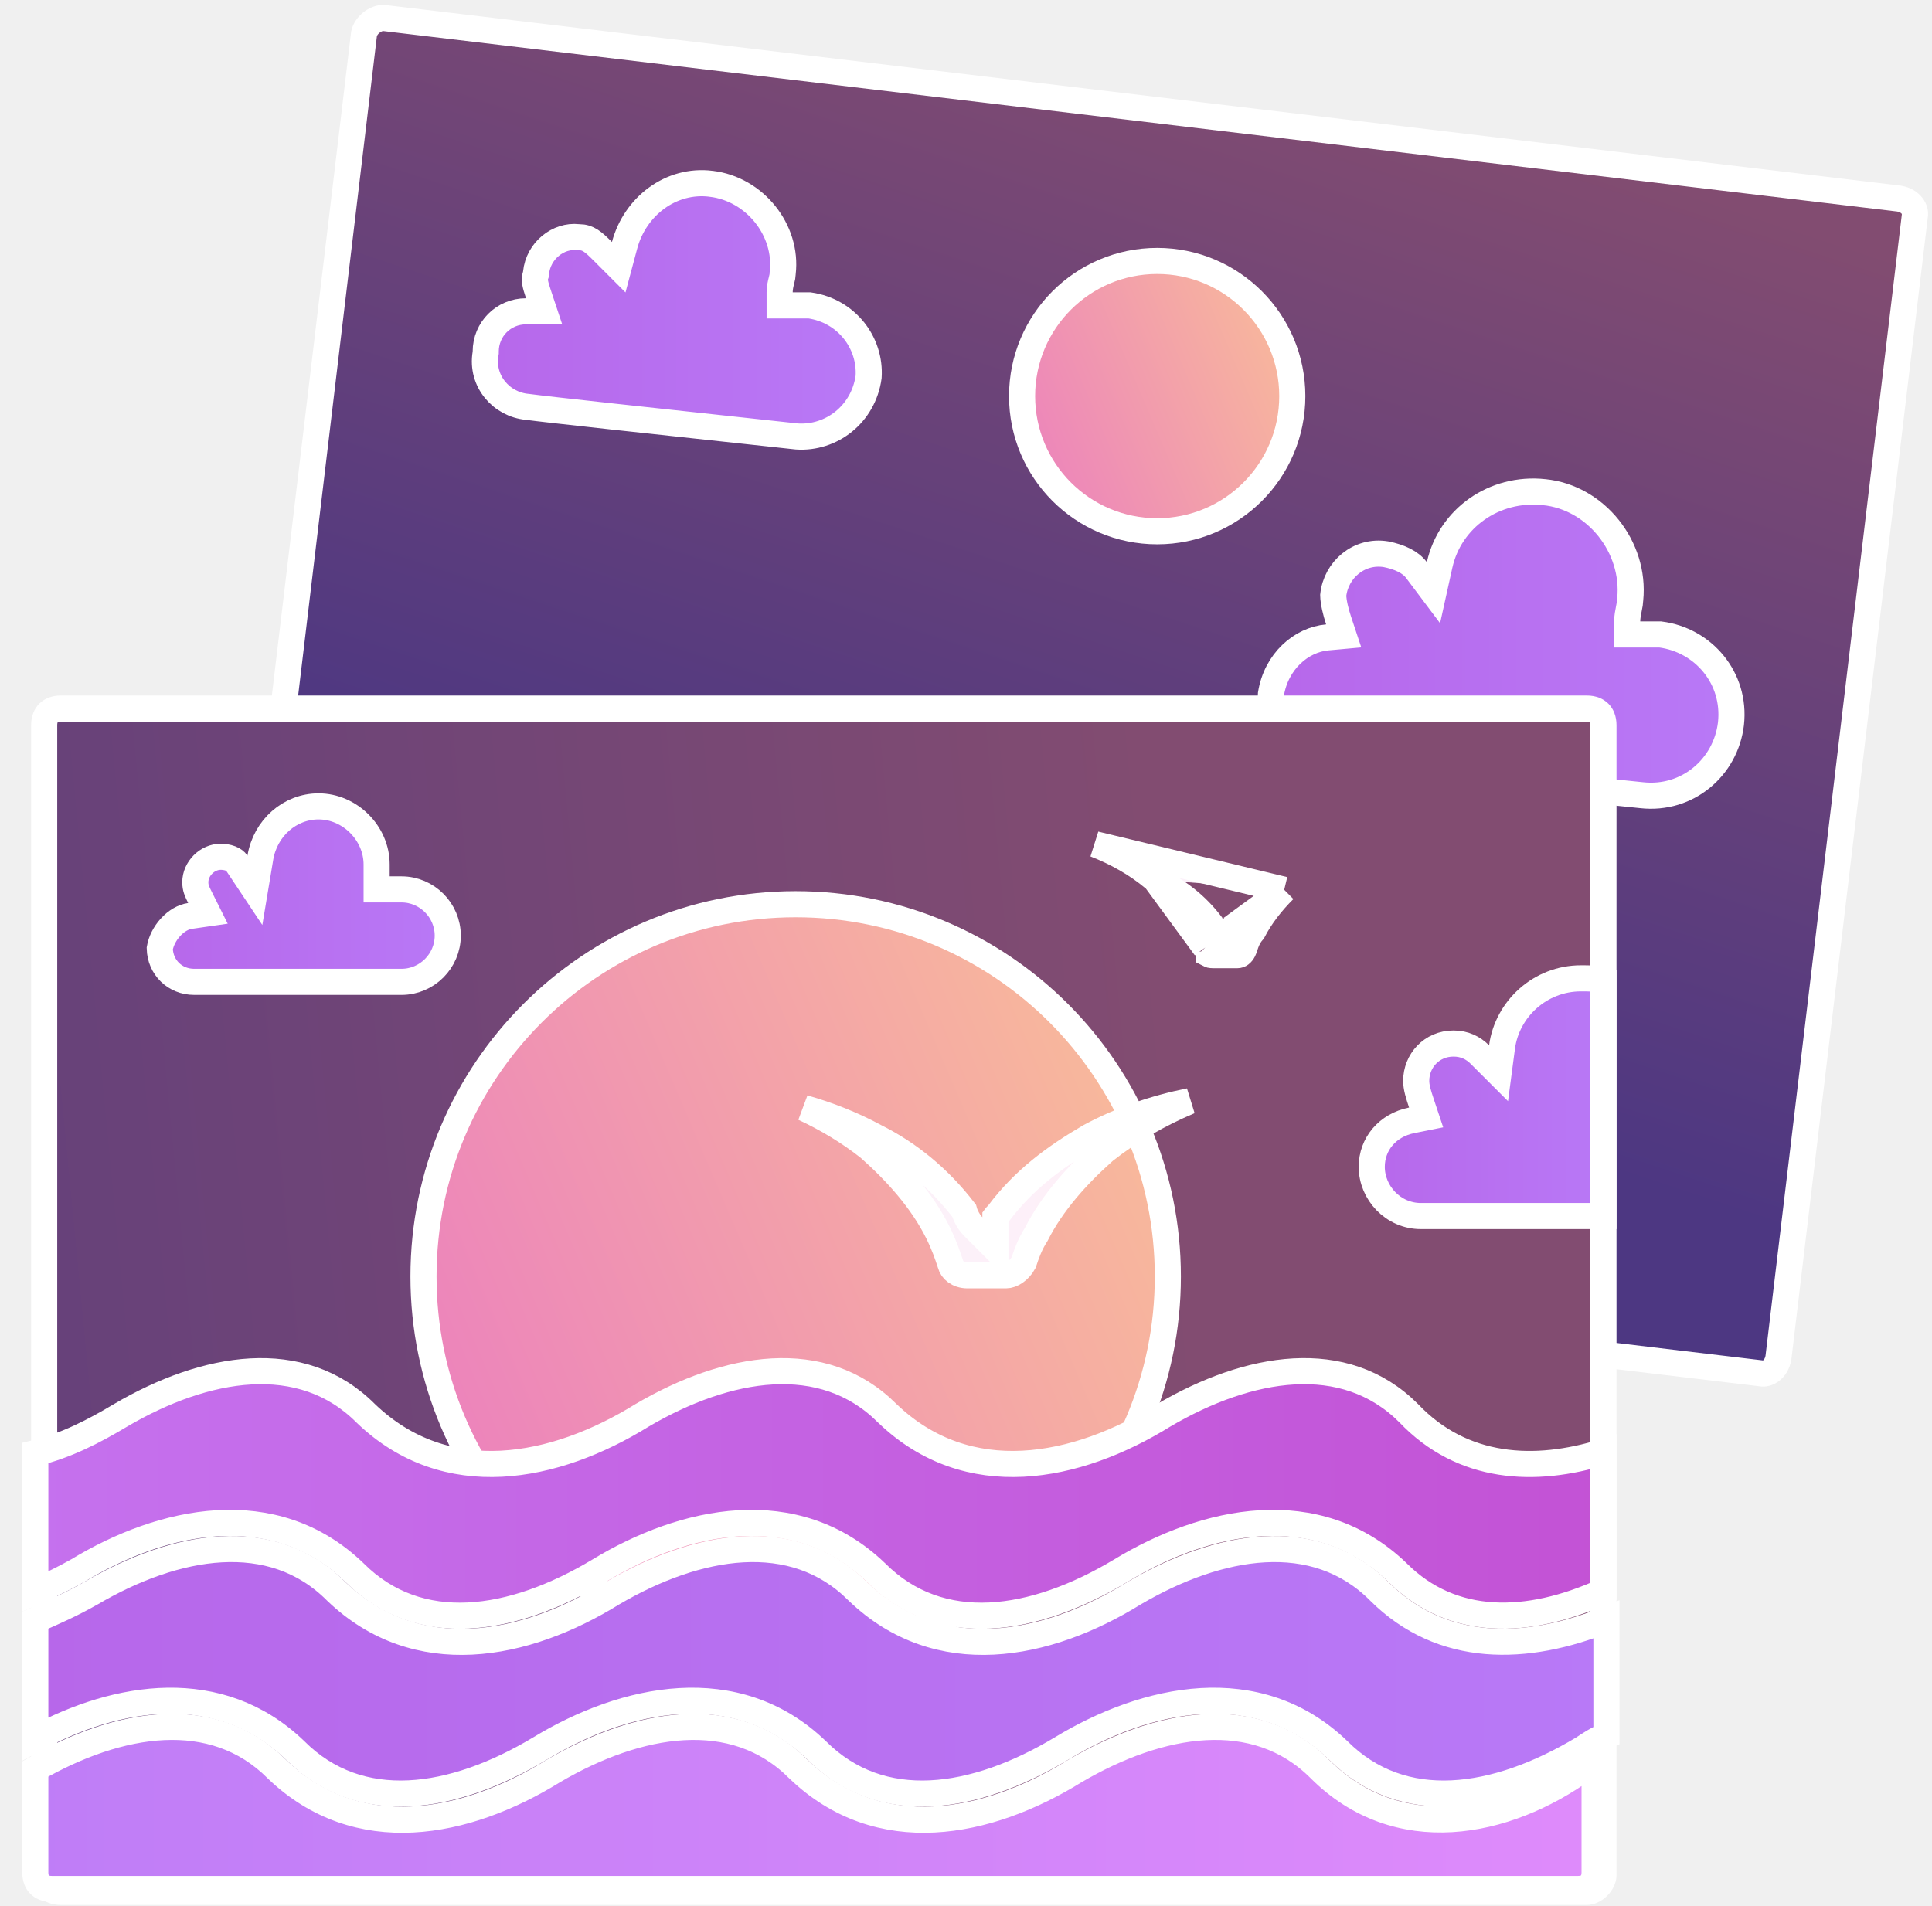
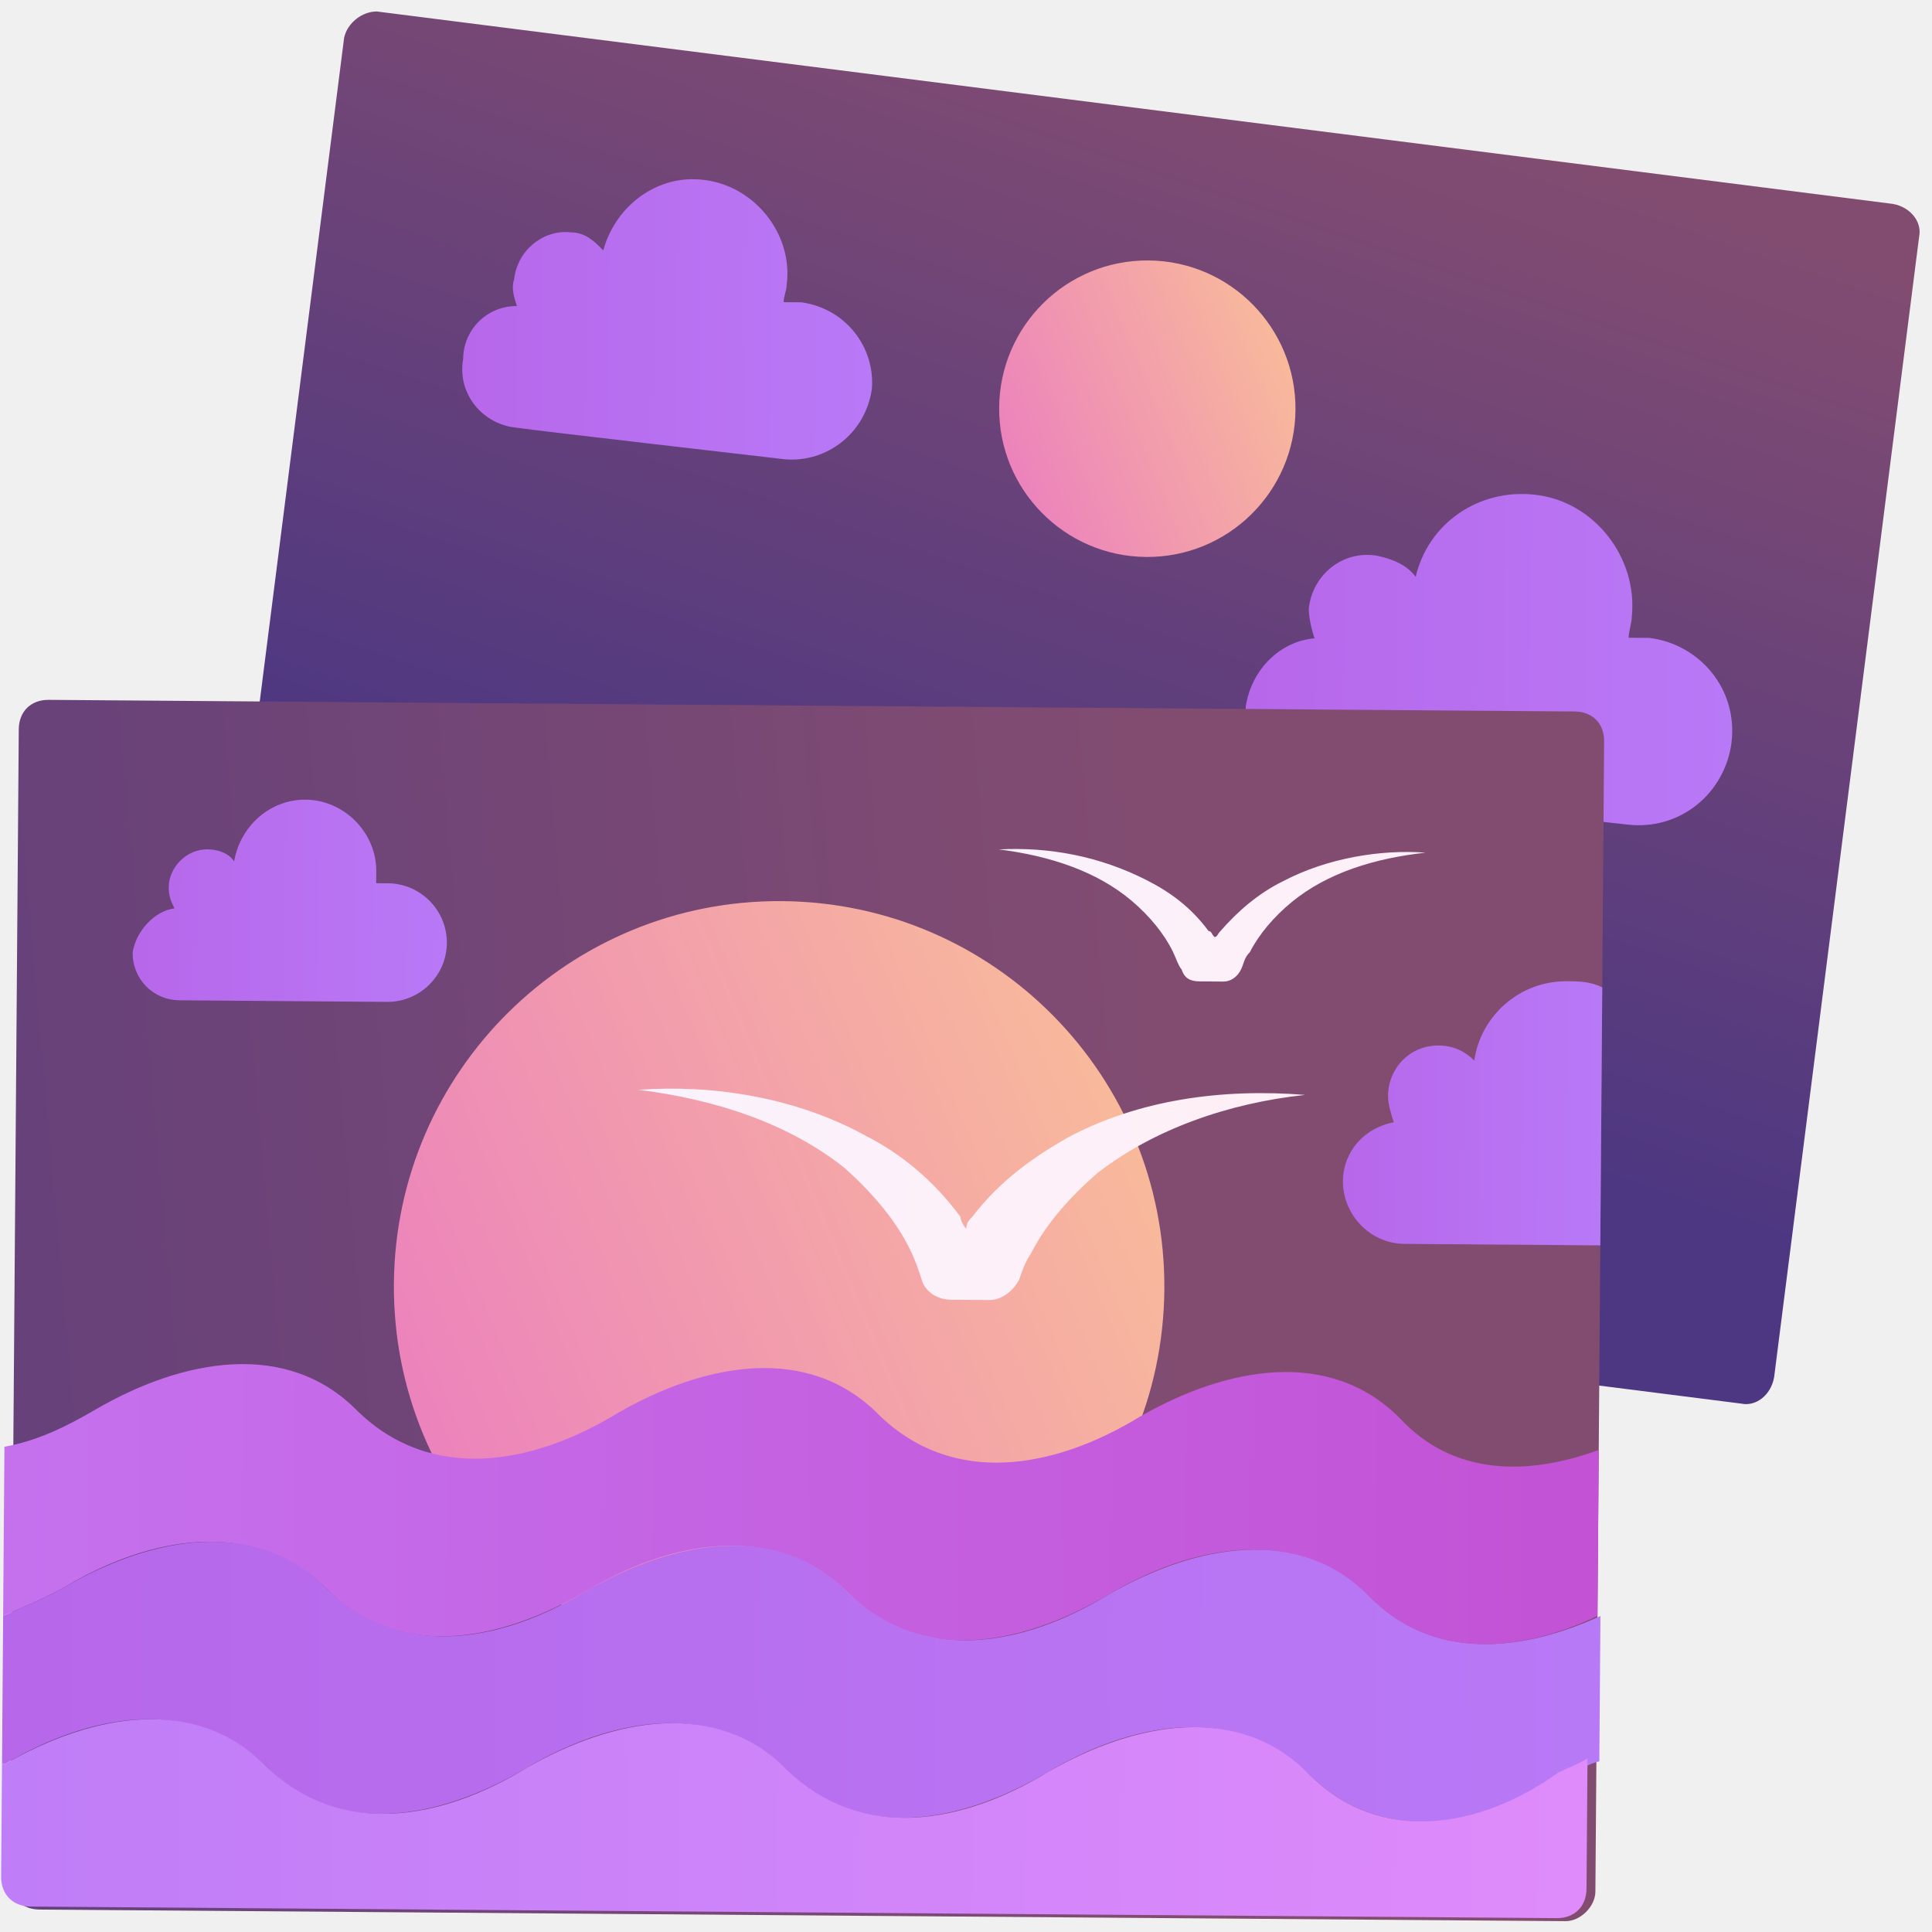
- <svg xmlns="http://www.w3.org/2000/svg" width="74" height="73" viewBox="0 0 74 73" fill="none">
-   <path d="M8.719 45.03L8.723 45.011L8.726 44.991L13.944 1.29C14.017 0.974 14.354 0.7 14.674 0.687L72.741 7.609C73.212 7.692 73.388 8.046 73.344 8.265L73.34 8.284L73.338 8.304L68.118 52.015C68.035 52.487 67.68 52.662 67.462 52.618L67.443 52.615L67.424 52.612L9.322 45.686C8.851 45.603 8.676 45.249 8.719 45.03Z" fill="url(#paint0_linear)" stroke="white" />
-   <path d="M50.839 24.42L51.467 24.363L51.268 23.764C51.162 23.446 51.071 23.066 51.066 22.808C51.168 21.834 52.05 21.066 53.087 21.234C53.608 21.339 54.023 21.532 54.252 21.837L54.905 22.707L55.14 21.645C55.537 19.859 57.226 18.653 59.14 18.854L59.143 18.855C61.127 19.053 62.641 20.956 62.441 22.963L62.438 22.988V23.013C62.438 23.067 62.423 23.154 62.391 23.313C62.39 23.32 62.388 23.326 62.387 23.334C62.362 23.459 62.325 23.644 62.325 23.808V24.308H62.825H62.826H62.827H62.829H62.83H62.831H62.833H62.834H62.835H62.837H62.838H62.839H62.841H62.842H62.843H62.845H62.846H62.847H62.849H62.85H62.851H62.852H62.854H62.855H62.856H62.858H62.859H62.861H62.862H62.863H62.864H62.866H62.867H62.868H62.87H62.871H62.873H62.874H62.875H62.877H62.878H62.879H62.88H62.882H62.883H62.885H62.886H62.887H62.889H62.89H62.891H62.893H62.894H62.895H62.897H62.898H62.899H62.901H62.902H62.903H62.905H62.906H62.907H62.909H62.91H62.911H62.913H62.914H62.915H62.917H62.918H62.919H62.921H62.922H62.923H62.925H62.926H62.927H62.929H62.93H62.931H62.933H62.934H62.935H62.937H62.938H62.94H62.941H62.942H62.944H62.945H62.946H62.948H62.949H62.95H62.952H62.953H62.954H62.956H62.957H62.959H62.96H62.961H62.962H62.964H62.965H62.967H62.968H62.969H62.971H62.972H62.973H62.975H62.976H62.977H62.979H62.98H62.982H62.983H62.984H62.986H62.987H62.988H62.99H62.991H62.992H62.994H62.995H62.997H62.998H62.999H63.001H63.002H63.004H63.005H63.006H63.008H63.009H63.01H63.012H63.013H63.014H63.016H63.017H63.019H63.02H63.021H63.023H63.024H63.026H63.027H63.028H63.03H63.031H63.032H63.034H63.035H63.037H63.038H63.039H63.041H63.042H63.044H63.045H63.047H63.048H63.049H63.051H63.052H63.053H63.055H63.056H63.058H63.059H63.06H63.062H63.063H63.065H63.066H63.068H63.069H63.07H63.072H63.073H63.075H63.076H63.077H63.079H63.08H63.082H63.083H63.084H63.086H63.087H63.089H63.09H63.092H63.093H63.094H63.096H63.097H63.099H63.1H63.102H63.103H63.105H63.106H63.107H63.109H63.11H63.112H63.113H63.115H63.116H63.117H63.119H63.12H63.122H63.123H63.125H63.126H63.128H63.129H63.131H63.132H63.133H63.135H63.136H63.138H63.139H63.141H63.142H63.144H63.145H63.147H63.148H63.15H63.151H63.153H63.154H63.156H63.157H63.158H63.16H63.161H63.163H63.164H63.166H63.167H63.169H63.17H63.172H63.173H63.175H63.176H63.178H63.179H63.181H63.182H63.184H63.185H63.187H63.188H63.19H63.191H63.193H63.194H63.196H63.197H63.199H63.2H63.202H63.203H63.205H63.206H63.208H63.209H63.211H63.212H63.214H63.216H63.217H63.219H63.22H63.222H63.223H63.225H63.226H63.228H63.229H63.231H63.233H63.234H63.236H63.237H63.239H63.24H63.242H63.243H63.245H63.246H63.248H63.25H63.251H63.253H63.254H63.256H63.257H63.259H63.261H63.262H63.264H63.265H63.267H63.268H63.27H63.272H63.273H63.275H63.276H63.278H63.279H63.281H63.283H63.284H63.286H63.288H63.289H63.291H63.292H63.294H63.295H63.297H63.299H63.3H63.302H63.304H63.305H63.307H63.308H63.31H63.312H63.313H63.315H63.317H63.318H63.32H63.322H63.323H63.325H63.326H63.328H63.33H63.331H63.333H63.335H63.336H63.338H63.34H63.341H63.343H63.344H63.346H63.348H63.349H63.351H63.353H63.355H63.356H63.358H63.36H63.361H63.363H63.365H63.366H63.368H63.37H63.371H63.373H63.375H63.376H63.378H63.38H63.382H63.383H63.385H63.387H63.388H63.39H63.392H63.394H63.395H63.397H63.399H63.4H63.402H63.404H63.406H63.407H63.409H63.411H63.413H63.414H63.416H63.418H63.419H63.421H63.423H63.425H63.426H63.428H63.43H63.432H63.434H63.435H63.437H63.439H63.441H63.442H63.444H63.446H63.448H63.45H63.451H63.453H63.455H63.457H63.458H63.46H63.462H63.464H63.466H63.467H63.469H63.471H63.473H63.475H63.476H63.478H63.48H63.482H63.484H63.486H63.487H63.489H63.491H63.493H63.495H63.496H63.498H63.5H63.502H63.504H63.506H63.508H63.509H63.511H63.513H63.515H63.517H63.519H63.521H63.523H63.524H63.526H63.528H63.53H63.532H63.534H63.536H63.538H63.539H63.541H63.543H63.545H63.547H63.549H63.551H63.553H63.555H63.557H63.559H63.56H63.562H63.564H63.566H63.568H63.57H63.572H63.574H63.576H63.578H63.58H63.582H63.584H63.586H63.587H63.589C65.245 24.518 66.493 25.98 66.3 27.726C66.103 29.398 64.635 30.661 62.88 30.466L62.88 30.466L62.87 30.465C61.63 30.352 51.648 29.217 50.742 29.104L50.73 29.102L50.718 29.102C49.545 29.011 48.595 27.919 48.68 26.59C48.881 25.338 49.837 24.511 50.839 24.42Z" fill="url(#paint1_linear)" stroke="white" />
-   <path d="M60.782 72.483H2.327C2.1 72.483 1.95 72.41 1.858 72.317C1.766 72.225 1.692 72.075 1.692 71.847V27.783C1.692 27.556 1.766 27.406 1.858 27.313C1.95 27.221 2.1 27.148 2.327 27.148H60.782C61.008 27.148 61.158 27.221 61.251 27.313C61.343 27.406 61.416 27.556 61.416 27.783V71.847C61.416 71.969 61.351 72.132 61.208 72.275C61.066 72.418 60.903 72.483 60.782 72.483Z" fill="url(#paint2_linear)" stroke="white" />
-   <path d="M44.731 48.906C44.731 56.784 38.349 63.17 30.476 63.17C22.603 63.17 16.221 56.784 16.221 48.906C16.221 41.028 22.603 34.643 30.476 34.643C38.349 34.643 44.731 41.028 44.731 48.906Z" fill="url(#paint3_linear)" stroke="white" />
-   <path d="M49.188 34.09C48.629 34.471 48.118 34.949 47.654 35.49L47.642 35.504L47.629 35.517M49.188 34.09L41.95 32.347C42.766 32.667 43.525 33.091 44.19 33.645C44.199 33.653 44.209 33.661 44.219 33.67C44.233 33.681 44.247 33.693 44.261 33.705M49.188 34.09C48.699 34.575 48.284 35.115 47.996 35.669C47.855 35.829 47.78 35.988 47.728 36.125C47.697 36.208 47.681 36.258 47.669 36.295C47.654 36.342 47.646 36.369 47.622 36.417C47.593 36.475 47.554 36.523 47.514 36.553C47.478 36.58 47.44 36.595 47.388 36.595H46.48C46.359 36.595 46.323 36.574 46.319 36.572C46.319 36.571 46.316 36.57 46.31 36.562C46.303 36.552 46.289 36.529 46.273 36.483L46.236 36.371L46.165 36.3M49.188 34.09L46.165 36.3M47.629 35.517L47.628 35.518C47.629 35.517 47.629 35.517 47.629 35.517ZM47.629 35.517C47.628 35.518 47.626 35.521 47.623 35.525C47.62 35.531 47.616 35.537 47.608 35.549L47.606 35.552C47.6 35.562 47.589 35.58 47.577 35.598C47.553 35.634 47.497 35.715 47.402 35.782C47.292 35.858 47.169 35.892 47.047 35.892H46.84L46.694 35.745C46.666 35.717 46.642 35.69 46.622 35.664M46.622 35.664H46.774H46.821C46.808 35.664 46.793 35.664 46.777 35.662C46.758 35.659 46.737 35.655 46.714 35.648C46.672 35.636 46.634 35.617 46.601 35.594C46.569 35.571 46.548 35.549 46.535 35.535C46.529 35.528 46.525 35.522 46.522 35.518L46.519 35.514L46.518 35.513L46.519 35.514L46.521 35.518L46.53 35.533L46.53 35.533C46.538 35.545 46.55 35.564 46.564 35.586C46.58 35.609 46.599 35.636 46.622 35.664ZM46.622 35.664H46.57L46.42 35.464C45.809 34.649 45.098 34.13 44.261 33.705M44.261 33.705C44.953 34.296 45.541 35.006 45.906 35.736C45.95 35.825 45.999 35.94 46.04 36.035C46.057 36.074 46.072 36.11 46.086 36.14C46.112 36.199 46.134 36.244 46.152 36.277C46.158 36.288 46.162 36.295 46.165 36.3M44.261 33.705L46.165 36.3" fill="url(#paint4_linear)" stroke="white" />
-   <path d="M45.562 42.188C44.382 42.686 43.282 43.318 42.311 44.085L42.3 44.094L42.289 44.104C41.25 45.027 40.298 46.089 39.69 47.293C39.443 47.673 39.315 48.05 39.208 48.37C39.038 48.686 38.744 48.86 38.535 48.86H37.059C36.684 48.86 36.459 48.642 36.409 48.444L36.405 48.425L36.398 48.407L36.397 48.403C36.283 48.06 36.16 47.692 35.917 47.206C35.31 45.992 34.352 44.92 33.305 43.99L33.294 43.98L33.283 43.971C32.522 43.37 31.683 42.866 30.79 42.449C31.735 42.717 32.657 43.082 33.529 43.554L33.537 43.558L33.544 43.562C34.804 44.192 35.967 45.132 36.929 46.387C36.955 46.485 36.993 46.571 37.023 46.631C37.081 46.747 37.167 46.882 37.273 46.988L38.127 47.842V46.635C38.127 46.628 38.127 46.623 38.127 46.621C38.13 46.617 38.135 46.611 38.145 46.598C38.16 46.582 38.177 46.564 38.207 46.534L38.233 46.509L38.254 46.48C39.218 45.195 40.4 44.328 41.731 43.55C42.926 42.904 44.217 42.459 45.562 42.188Z" fill="url(#paint5_linear)" stroke="white" />
-   <path d="M20.147 11.928H20.841L20.622 11.27C20.497 10.896 20.456 10.72 20.508 10.564L20.526 10.511L20.531 10.456C20.618 9.59 21.397 9.004 22.135 9.086L22.163 9.089H22.19C22.524 9.089 22.728 9.267 23.085 9.624L23.698 10.238L23.922 9.399C24.32 7.905 25.7 6.849 27.236 7.041L27.239 7.042C28.903 7.237 30.173 8.813 29.979 10.461L29.976 10.491V10.52C29.976 10.561 29.965 10.614 29.934 10.739C29.933 10.745 29.931 10.75 29.93 10.755C29.904 10.859 29.862 11.025 29.862 11.201V11.701H30.362H30.364H30.365H30.366H30.368H30.369H30.37H30.372H30.373H30.374H30.376H30.377H30.378H30.38H30.381H30.382H30.384H30.385H30.386H30.388H30.389H30.39H30.392H30.393H30.394H30.396H30.397H30.398H30.4H30.401H30.402H30.404H30.405H30.406H30.408H30.409H30.41H30.412H30.413H30.414H30.416H30.417H30.418H30.42H30.421H30.422H30.424H30.425H30.426H30.428H30.429H30.43H30.432H30.433H30.434H30.436H30.437H30.438H30.44H30.441H30.442H30.444H30.445H30.446H30.448H30.449H30.45H30.451H30.453H30.454H30.456H30.457H30.458H30.459H30.461H30.462H30.463H30.465H30.466H30.468H30.469H30.47H30.471H30.473H30.474H30.476H30.477H30.478H30.48H30.481H30.482H30.483H30.485H30.486H30.488H30.489H30.49H30.491H30.493H30.494H30.495H30.497H30.498H30.499H30.501H30.502H30.503H30.505H30.506H30.507H30.509H30.51H30.511H30.513H30.514H30.515H30.517H30.518H30.519H30.521H30.522H30.523H30.525H30.526H30.527H30.529H30.53H30.531H30.533H30.534H30.535H30.537H30.538H30.539H30.541H30.542H30.543H30.545H30.546H30.547H30.549H30.55H30.551H30.553H30.554H30.555H30.557H30.558H30.559H30.561H30.562H30.563H30.565H30.566H30.567H30.569H30.57H30.571H30.573H30.574H30.575H30.577H30.578H30.579H30.581H30.582H30.583H30.585H30.586H30.587H30.588H30.59H30.591H30.593H30.594H30.595H30.596H30.598H30.599H30.601H30.602H30.603H30.605H30.606H30.607H30.608H30.61H30.611H30.613H30.614H30.615H30.616H30.618H30.619H30.62H30.622H30.623H30.625H30.626H30.627H30.628H30.63H30.631H30.632H30.634H30.635H30.636H30.638H30.639H30.64H30.642H30.643H30.644H30.646H30.647H30.648H30.65H30.651H30.652H30.654H30.655H30.656H30.658H30.659H30.66H30.662H30.663H30.664H30.666H30.667H30.668H30.67H30.671H30.672H30.674H30.675H30.676H30.678H30.679H30.68H30.682H30.683H30.684H30.686H30.687H30.688H30.69H30.691H30.692H30.694H30.695H30.696H30.698H30.699H30.7H30.702H30.703H30.704H30.706H30.707H30.708H30.71H30.711H30.712H30.714H30.715H30.716H30.718H30.719H30.72H30.722H30.723H30.724H30.726H30.727H30.728H30.73H30.731H30.732H30.733H30.735H30.736H30.738H30.739H30.74H30.741H30.743H30.744H30.745H30.747H30.748H30.75H30.751H30.752H30.753H30.755H30.756H30.758H30.759H30.76H30.762H30.763H30.764H30.765H30.767H30.768H30.769H30.771H30.772H30.773H30.775H30.776H30.777H30.779H30.78H30.781H30.783H30.784H30.785H30.787H30.788H30.789H30.791H30.792H30.793H30.795H30.796H30.797H30.799H30.8H30.801H30.803H30.804H30.805H30.807H30.808H30.809H30.811H30.812H30.813H30.815H30.816H30.817H30.819H30.82H30.821H30.823H30.824H30.825H30.827H30.828H30.829H30.831H30.832H30.833H30.835H30.836H30.837H30.839H30.84H30.841H30.843H30.844H30.845H30.847H30.848H30.849H30.851H30.852H30.853H30.855H30.856H30.857H30.859H30.86H30.861H30.863H30.864H30.865H30.866H30.868H30.869H30.87H30.872H30.873H30.875H30.876H30.877H30.878H30.88H30.881H30.883H30.884H30.885H30.887H30.888H30.889H30.89H30.892H30.893H30.895H30.896H30.897H30.898H30.9H30.901H30.902H30.904H30.905H30.906H30.908H30.909H30.91H30.912H30.913H30.914H30.916H30.917H30.918H30.92H30.921H30.922H30.924H30.925H30.926H30.928H30.929H30.93H30.932H30.933H30.934H30.936H30.937H30.938H30.94H30.941H30.942H30.944H30.945H30.946H30.948H30.949H30.95H30.952H30.953H30.954H30.956H30.957H30.958H30.96H30.961H30.962H30.964H30.965H30.966H30.968H30.969H30.97H30.972H30.973H30.974H30.976H30.977H30.978H30.98H30.981H30.982H30.984H30.985H30.986H30.988H30.989H30.99H30.992H30.993H30.994H30.996H30.997H30.998H31H31.001H31.002H31.003H31.005H31.006H31.008H31.009H31.009C32.423 11.906 33.356 13.13 33.27 14.444C33.072 15.871 31.841 16.812 30.521 16.722C30.242 16.691 29.471 16.608 28.469 16.5C25.59 16.19 20.798 15.673 20.218 15.59L20.205 15.588L20.192 15.587C19.206 15.497 18.422 14.604 18.597 13.555L18.604 13.514V13.473C18.604 12.613 19.288 11.928 20.147 11.928Z" fill="url(#paint6_linear)" stroke="white" />
-   <path d="M49.498 15.176C49.498 18.036 47.181 20.354 44.323 20.354C41.465 20.354 39.148 18.036 39.148 15.176C39.148 12.316 41.465 9.998 44.323 9.998C47.181 9.998 49.498 12.316 49.498 15.176Z" fill="url(#paint7_linear)" stroke="white" />
-   <path d="M7.278 35.092L7.965 34.993L7.655 34.373C7.543 34.15 7.481 34.015 7.481 33.802C7.481 33.283 7.938 32.825 8.456 32.825C8.576 32.825 8.712 32.846 8.83 32.891C8.947 32.937 9.021 32.996 9.062 33.057L9.763 34.109L9.971 32.862C10.161 31.723 11.102 30.895 12.202 30.895C13.401 30.895 14.426 31.92 14.426 33.12V33.122V33.123V33.124V33.126V33.127V33.128V33.13V33.131V33.132V33.133V33.135V33.136V33.137V33.139V33.14V33.141V33.143V33.144V33.145V33.146V33.148V33.149V33.15V33.151V33.153V33.154V33.155V33.157V33.158V33.159V33.16V33.162V33.163V33.164V33.165V33.167V33.168V33.169V33.17V33.172V33.173V33.174V33.175V33.176V33.178V33.179V33.18V33.181V33.182V33.184V33.185V33.186V33.187V33.188V33.19V33.191V33.192V33.193V33.194V33.196V33.197V33.198V33.199V33.2V33.202V33.203V33.204V33.205V33.206V33.207V33.209V33.21V33.211V33.212V33.213V33.214V33.215V33.217V33.218V33.219V33.22V33.221V33.222V33.223V33.225V33.226V33.227V33.228V33.229V33.23V33.231V33.232V33.233V33.235V33.236V33.237V33.238V33.239V33.24V33.241V33.242V33.243V33.245V33.246V33.247V33.248V33.249V33.25V33.251V33.252V33.253V33.254V33.255V33.256V33.257V33.258V33.26V33.261V33.262V33.263V33.264V33.265V33.266V33.267V33.268V33.269V33.27V33.271V33.272V33.273V33.274V33.275V33.276V33.277V33.278V33.279V33.28V33.281V33.282V33.283V33.285V33.285V33.286V33.288V33.288V33.289V33.291V33.291V33.292V33.294V33.294V33.295V33.297V33.297V33.298V33.3V33.3V33.301V33.302V33.303V33.304V33.305V33.306V33.307V33.308V33.309V33.31V33.311V33.312V33.313V33.314V33.315V33.316V33.317V33.318V33.319V33.32V33.321V33.322V33.323V33.324V33.325V33.325V33.326V33.327V33.328V33.329V33.33V33.331V33.332V33.333V33.334V33.335V33.336V33.337V33.338V33.339V33.339V33.34V33.341V33.342V33.343V33.344V33.345V33.346V33.347V33.348V33.349V33.349V33.35V33.351V33.352V33.353V33.354V33.355V33.356V33.356V33.357V33.358V33.359V33.36V33.361V33.362V33.363V33.364V33.364V33.365V33.366V33.367V33.368V33.369V33.37V33.37V33.371V33.372V33.373V33.374V33.375V33.376V33.377V33.377V33.378V33.379V33.38V33.381V33.382V33.383V33.383V33.384V33.385V33.386V33.387V33.388V33.388V33.389V33.39V33.391V33.392V33.392V33.393V33.394V33.395V33.396V33.397V33.397V33.398V33.399V33.4V33.401V33.401V33.402V33.403V33.404V33.405V33.406V33.406V33.407V33.408V33.409V33.41V33.41V33.411V33.412V33.413V33.414V33.414V33.415V33.416V33.417V33.418V33.418V33.419V33.42V33.421V33.422V33.422V33.423V33.424V33.425V33.425V33.426V33.427V33.428V33.428V33.429V33.43V33.431V33.432V33.432V33.433V33.434V33.435V33.435V33.436V33.437V33.438V33.438V33.439V33.44V33.441V33.442V33.442V33.443V33.444V33.445V33.445V33.446V33.447V33.448V33.448V33.449V33.45V33.451V33.451V33.452V33.453V33.454V33.454V33.455V33.456V33.456V33.457V33.458V33.459V33.459V33.46V33.461V33.462V33.462V33.463V33.464V33.465V33.465V33.466V33.467V33.468V33.468V33.469V33.47V33.47V33.471V33.472V33.473V33.473V33.474V33.475V33.475V33.476V33.477V33.478V33.478V33.479V33.48V33.48V33.481V33.482V33.483V33.483V33.484V33.485V33.486V33.486V33.487V33.488V33.488V33.489V33.49V33.49V33.491V33.492V33.492V33.493V33.494V33.495V33.495V33.496V33.497V33.497V33.498V33.499V33.499V33.5V33.501V33.502V33.502V33.503V33.504V33.504V33.505V33.506V33.507V33.507V33.508V33.508V33.509V33.51V33.511V33.511V33.512V33.513V33.513V33.514V33.515V33.515V33.516V33.517V33.517V33.518V33.519V33.52V33.52V33.521V33.522V33.522V33.523V33.524V33.524V33.525V33.526V33.526V33.527V33.528V33.528V33.529V33.53V33.53V33.531V33.532V33.532V33.533V33.534V33.534V33.535V33.536V33.536V33.537V33.538V33.538V33.539V33.54V33.541V33.541V33.542V33.542V33.543V33.544V33.544V33.545V33.546V33.547V33.547V33.548V33.548V33.549V33.55V33.55V33.551V33.552V33.553V33.553V33.554V33.554V33.555V33.556V33.556V33.557V33.558V33.559V33.559V33.56V33.56V33.561V33.562V33.562V33.563V33.564V33.565V33.565V33.566V33.566V33.567V33.568V33.569V33.569V33.57V33.571V33.571V33.572V33.572V33.573V33.574V33.575V34.075H14.926H14.927H14.927H14.928H14.929H14.929H14.93H14.931H14.931H14.932H14.933H14.933H14.934H14.935H14.935H14.936H14.937H14.938H14.938H14.939H14.94H14.941H14.941H14.942H14.943H14.943H14.944H14.945H14.946H14.946H14.947H14.948H14.948H14.949H14.95H14.951H14.951H14.952H14.953H14.954H14.954H14.955H14.956H14.957H14.958H14.958H14.959H14.96H14.961H14.961H14.962H14.963H14.964H14.965H14.965H14.966H14.967H14.968H14.969H14.969H14.97H14.971H14.972H14.973H14.973H14.974H14.975H14.976H14.977H14.977H14.978H14.979H14.98H14.981H14.982H14.982H14.983H14.984H14.985H14.986H14.987H14.987H14.988H14.989H14.99H14.991H14.992H14.992H14.993H14.994H14.995H14.996H14.997H14.998H14.998H14.999H15H15.001H15.002H15.003H15.004H15.005H15.005H15.006H15.007H15.008H15.009H15.01H15.011H15.012H15.013H15.014H15.014H15.015H15.016H15.017H15.018H15.019H15.02H15.021H15.021H15.022H15.023H15.024H15.025H15.026H15.027H15.028H15.029H15.03H15.031H15.032H15.033H15.033H15.034H15.035H15.036H15.037H15.038H15.039H15.04H15.041H15.042H15.043H15.044H15.044H15.046H15.046H15.047H15.048H15.049H15.05H15.051H15.052H15.053H15.054H15.055H15.056H15.057H15.058H15.059H15.06H15.061H15.062H15.062H15.063H15.064H15.065H15.066H15.067H15.068H15.069H15.07H15.071H15.072H15.073H15.074H15.075H15.076H15.077H15.078H15.079H15.08H15.081H15.082H15.083H15.084H15.085H15.086H15.087H15.088H15.089H15.09H15.091H15.091H15.092H15.094H15.094H15.095H15.096H15.097H15.098H15.099H15.1H15.101H15.102H15.103H15.104H15.105H15.106H15.107H15.108H15.109H15.11H15.111H15.112H15.113H15.114H15.115H15.116H15.117H15.118H15.119H15.12H15.121H15.122H15.123H15.124H15.125H15.126H15.127H15.128H15.129H15.13H15.131H15.132H15.133H15.134H15.135H15.136H15.137H15.138H15.139H15.14H15.141H15.142H15.143H15.144H15.145H15.146H15.147H15.148H15.149H15.15H15.151H15.152H15.153H15.154H15.155H15.156H15.157H15.158H15.159H15.16H15.161H15.162H15.163H15.164H15.165H15.166H15.167H15.168H15.169H15.17H15.171H15.172H15.173H15.174H15.175H15.176H15.177H15.178H15.179H15.18H15.181H15.182H15.183H15.184H15.185H15.186H15.187H15.188H15.189H15.19H15.191H15.192H15.193H15.194H15.195H15.196H15.197H15.198H15.199H15.2H15.201H15.202H15.203H15.204H15.205H15.206H15.207H15.207H15.209H15.21H15.21H15.211H15.212H15.213H15.214H15.215H15.216H15.217H15.218H15.219H15.22H15.221H15.222H15.223H15.224H15.225H15.226H15.227H15.228H15.229H15.23H15.231H15.232H15.233H15.234H15.235H15.236H15.237H15.238H15.239H15.24H15.241H15.242H15.242H15.243H15.244H15.245H15.246H15.247H15.248H15.249H15.25H15.251H15.252H15.253H15.254H15.255H15.256H15.257H15.258H15.259H15.259H15.26H15.261H15.262H15.263H15.264H15.265H15.266H15.267H15.268H15.269H15.27H15.271H15.272H15.273H15.273H15.274H15.275H15.276H15.277H15.278H15.279H15.28H15.281H15.282H15.283H15.284H15.284H15.285H15.286H15.287H15.288H15.289H15.29H15.291H15.292H15.292H15.293H15.294H15.295H15.296H15.297H15.298H15.299H15.3H15.3H15.301H15.302H15.303H15.304H15.305H15.306H15.306H15.307H15.308H15.309H15.31H15.311H15.312H15.312H15.313H15.314H15.315H15.316H15.317H15.318H15.319H15.319H15.32H15.321H15.322H15.323H15.323H15.324H15.325H15.326H15.327H15.328H15.328H15.329H15.33H15.331H15.332H15.332H15.333H15.334H15.335H15.336H15.336H15.337H15.338H15.339H15.34H15.341H15.341H15.342H15.343H15.344H15.344H15.345H15.346H15.347H15.348H15.348H15.349H15.35H15.351H15.351H15.352H15.353H15.354H15.354H15.355H15.356H15.357H15.357H15.358H15.359H15.36H15.36H15.361H15.362H15.363H15.363H15.364H15.365H15.365H15.366H15.367H15.368H15.368H15.369H15.37H15.37H15.371H15.372H15.373H15.373H15.374H15.375H15.375H15.376H15.377H15.377H15.378H15.379H15.379H15.38C16.352 34.075 17.15 34.872 17.15 35.846C17.15 36.819 16.352 37.617 15.38 37.617H15.375H15.37H15.365H15.36H15.355H15.35H15.344H15.338H15.333H15.327H15.321H15.315H15.308H15.302H15.296H15.289H15.282H15.275H15.268H15.261H15.254H15.246H15.239H15.231H15.223H15.216H15.208H15.2H15.191H15.183H15.175H15.166H15.157H15.149H15.14H15.131H15.121H15.112H15.103H15.093H15.084H15.074H15.064H15.054H15.044H15.034H15.024H15.014H15.003H14.993H14.982H14.971H14.96H14.949H14.938H14.927H14.916H14.904H14.893H14.881H14.869H14.858H14.846H14.834H14.822H14.809H14.797H14.785H14.772H14.76H14.747H14.734H14.721H14.708H14.695H14.682H14.669H14.655H14.642H14.629H14.615H14.601H14.588H14.574H14.56H14.546H14.531H14.517H14.503H14.489H14.474H14.459H14.445H14.43H14.415H14.4H14.385H14.37H14.355H14.34H14.325H14.309H14.294H14.278H14.263H14.247H14.231H14.215H14.199H14.183H14.167H14.151H14.135H14.119H14.102H14.086H14.069H14.053H14.036H14.019H14.002H13.986H13.969H13.952H13.935H13.918H13.9H13.883H13.866H13.848H13.831H13.813H13.796H13.778H13.761H13.743H13.725H13.707H13.689H13.671H13.653H13.635H13.617H13.598H13.58H13.562H13.543H13.525H13.507H13.488H13.469H13.451H13.432H13.413H13.394H13.375H13.357H13.338H13.319H13.299H13.28H13.261H13.242H13.223H13.203H13.184H13.165H13.145H13.126H13.106H13.086H13.067H13.047H13.028H13.008H12.988H12.968H12.948H12.928H12.909H12.889H12.868H12.848H12.828H12.808H12.788H12.768H12.748H12.727H12.707H12.687H12.666H12.646H12.626H12.605H12.585H12.564H12.544H12.523H12.503H12.482H12.461H12.441H12.42H12.399H12.379H12.358H12.337H12.316H12.295H12.274H12.254H12.233H12.212H12.191H12.17H12.149H12.128H12.107H12.086H12.065H12.044H12.023H12.002H11.981H11.96H11.938H11.917H11.896H11.875H11.854H11.832H11.811H11.79H11.769H11.748H11.726H11.705H11.684H11.663H11.641H11.62H11.599H11.578H11.556H11.535H11.514H11.492H11.471H11.45H11.429H11.407H11.386H11.365H11.344H11.322H11.301H11.28H11.258H11.237H11.216H11.195H11.173H11.152H11.131H11.11H11.088H11.067H11.046H11.025H11.004H10.982H10.961H10.94H10.919H10.898H10.877H10.856H10.835H10.813H10.792H10.771H10.75H10.729H10.708H10.687H10.666H10.645H10.624H10.604H10.583H10.562H10.541H10.52H10.499H10.479H10.458H10.437H10.416H10.396H10.375H10.354H10.334H10.313H10.293H10.272H10.252H10.231H10.211H10.191H10.17H10.15H10.13H10.109H10.089H10.069H10.049H10.029H10.009H9.989H9.969H9.949H9.929H9.909H9.889H9.869H9.849H9.829H9.81H9.79H9.77H9.751H9.731H9.712H9.692H9.673H9.654H9.634H9.615H9.596H9.577H9.558H9.538H9.519H9.5H9.481H9.463H9.444H9.425H9.406H9.388H9.369H9.35H9.332H9.313H9.295H9.277H9.258H9.24H9.222H9.204H9.186H9.168H9.15H9.132H9.114H9.096H9.078H9.061H9.043H9.026H9.008H8.991H8.974H8.956H8.939H8.922H8.905H8.888H8.871H8.854H8.837H8.821H8.804H8.787H8.771H8.754H8.738H8.722H8.705H8.689H8.673H8.657H8.641H8.625H8.61H8.594H8.578H8.563H8.547H8.532H8.516H8.501H8.486H8.471H8.456H8.441H8.426H8.411H8.397H8.382H8.368H8.353H8.339H8.325H8.311H8.297H8.283H8.269H8.255H8.241H8.228H8.214H8.201H8.187H8.174H8.161H8.148H8.135H8.122H8.109H8.096H8.084H8.071H8.059H8.046H8.034H8.022H8.01H7.998H7.986H7.975H7.963H7.952H7.94H7.929H7.918H7.906H7.895H7.885H7.874H7.863H7.852H7.842H7.832H7.821H7.811H7.801H7.791H7.781H7.772H7.762H7.753H7.743H7.734H7.725H7.716H7.707H7.698H7.689H7.681H7.672H7.664H7.656H7.648H7.64H7.632H7.624H7.616H7.609H7.601H7.594H7.587H7.58H7.573H7.566H7.559H7.553H7.547H7.54H7.534H7.528H7.522H7.516H7.511H7.505H7.5H7.495H7.489H7.484H7.48H7.475H7.47H7.466H7.461H7.457H7.453H7.449H7.445H7.442H7.438H7.435C6.702 37.617 6.137 37.064 6.119 36.336C6.167 36.058 6.313 35.766 6.528 35.529C6.753 35.282 7.022 35.128 7.278 35.092Z" fill="url(#paint8_linear)" stroke="white" />
-   <path d="M56.682 40.402L57.398 41.118L57.531 40.114C57.726 38.654 58.994 37.482 60.554 37.482C60.894 37.482 61.165 37.486 61.416 37.552V46.59H61.404H61.387H61.37H61.352H61.334H61.317H61.299H61.282H61.264H61.246H61.229H61.211H61.193H61.175H61.158H61.14H61.122H61.104H61.087H61.069H61.051H61.033H61.015H60.997H60.979H60.961H60.943H60.925H60.907H60.889H60.871H60.853H60.835H60.816H60.798H60.78H60.762H60.744H60.726H60.707H60.689H60.671H60.653H60.634H60.616H60.598H60.579H60.561H60.543H60.524H60.506H60.487H60.469H60.451H60.432H60.414H60.395H60.377H60.358H60.34H60.321H60.303H60.284H60.266H60.247H60.229H60.21H60.192H60.173H60.154H60.136H60.117H60.099H60.08H60.061H60.043H60.024H60.005H59.987H59.968H59.949H59.931H59.912H59.893H59.875H59.856H59.837H59.819H59.8H59.781H59.762H59.744H59.725H59.706H59.688H59.669H59.65H59.631H59.612H59.594H59.575H59.556H59.538H59.519H59.5H59.481H59.462H59.444H59.425H59.406H59.388H59.369H59.35H59.331H59.312H59.294H59.275H59.256H59.237H59.219H59.2H59.181H59.163H59.144H59.125H59.106H59.088H59.069H59.05H59.032H59.013H58.994H58.975H58.957H58.938H58.919H58.901H58.882H58.864H58.845H58.826H58.808H58.789H58.77H58.752H58.733H58.715H58.696H58.678H58.659H58.64H58.622H58.603H58.585H58.566H58.548H58.529H58.511H58.492H58.474H58.456H58.437H58.419H58.4H58.382H58.364H58.345H58.327H58.309H58.29H58.272H58.254H58.235H58.217H58.199H58.181H58.162H58.144H58.126H58.108H58.09H58.072H58.053H58.035H58.017H57.999H57.981H57.963H57.945H57.927H57.909H57.891H57.873H57.855H57.837H57.82H57.802H57.784H57.766H57.748H57.731H57.713H57.695H57.677H57.66H57.642H57.624H57.607H57.589H57.572H57.554H57.537H57.519H57.502H57.484H57.467H57.449H57.432H57.415H57.397H57.38H57.363H57.346H57.328H57.311H57.294H57.277H57.26H57.243H57.226H57.209H57.191H57.175H57.158H57.141H57.124H57.107H57.09H57.073H57.057H57.04H57.023H57.007H56.99H56.973H56.957H56.94H56.924H56.907H56.891H56.874H56.858H56.841H56.825H56.809H56.793H56.776H56.76H56.744H56.728H56.712H56.696H56.68H56.664H56.648H56.632H56.616H56.6H56.584H56.569H56.553H56.537H56.522H56.506H56.49H56.475H56.459H56.444H56.428H56.413H56.398H56.383H56.367H56.352H56.337H56.322H56.307H56.292H56.276H56.262H56.247H56.232H56.217H56.202H56.187H56.173H56.158H56.143H56.129H56.114H56.1H56.085H56.071H56.056H56.042H56.028H56.014H55.999H55.985H55.971H55.957H55.943H55.929H55.915H55.901H55.888H55.874H55.86H55.846H55.833H55.819H55.806H55.792H55.779H55.765H55.752H55.739H55.725H55.712H55.699H55.686H55.673H55.66H55.647H55.634H55.621H55.609H55.596H55.583H55.571H55.558H55.546H55.533H55.521H55.508H55.496H55.484H55.472H55.46H55.448H55.436H55.424H55.412H55.4H55.388H55.376H55.365H55.353H55.341H55.33H55.319H55.307H55.296H55.285H55.273H55.262H55.251H55.24H55.229H55.218H55.207H55.196H55.186H55.175H55.164H55.154H55.143H55.133H55.123H55.112H55.102H55.092H55.082H55.072H55.062H55.052H55.042H55.032H55.022H55.013H55.003H54.993H54.984H54.974H54.965H54.956H54.947H54.938H54.928H54.919H54.91H54.901H54.893H54.884H54.875H54.867H54.858H54.85H54.841H54.833H54.825H54.816H54.808H54.8H54.792H54.784H54.776H54.769H54.761H54.753H54.746H54.738H54.731H54.723H54.716H54.709H54.702H54.695H54.688H54.681H54.674H54.667H54.66H54.654H54.647H54.641H54.634H54.628H54.622H54.616H54.61H54.603H54.598H54.592H54.586H54.58H54.575H54.569H54.563H54.558H54.553H54.548H54.542H54.537H54.532H54.527H54.523H54.518H54.513H54.508H54.504H54.499H54.495H54.491H54.487H54.483H54.478H54.474H54.471H54.467H54.463H54.459H54.456H54.452H54.449H54.446H54.443H54.439H54.436H54.433H54.431H54.428H54.425C53.355 46.59 52.541 45.694 52.541 44.705C52.541 43.826 53.149 43.108 54.069 42.923L54.624 42.812L54.445 42.275C54.326 41.918 54.244 41.656 54.244 41.411C54.244 40.645 54.834 39.98 55.674 39.98C56.094 39.98 56.425 40.145 56.682 40.402Z" fill="url(#paint9_linear)" stroke="white" />
-   <path d="M33.981 54.144L33.981 54.144L33.989 54.151C37.074 57.114 41.218 56.305 44.582 54.218C47.823 52.319 51.488 51.677 53.953 54.139C56.016 56.312 58.793 56.442 61.416 55.626V60.967C58.531 62.276 55.627 62.347 53.53 60.25L53.53 60.25L53.523 60.243C50.433 57.275 46.169 58.208 42.93 60.176C39.584 62.184 36.024 62.722 33.554 60.25L33.554 60.25L33.546 60.243C30.456 57.275 26.193 58.208 22.953 60.175C19.608 62.184 16.048 62.722 13.577 60.25L13.577 60.25L13.57 60.243C10.481 57.276 6.22 58.207 2.981 60.173C2.443 60.48 1.902 60.735 1.352 60.978V55.671C2.525 55.389 3.594 54.839 4.625 54.22C7.869 52.318 11.538 51.676 14.005 54.144L14.005 54.144L14.012 54.151C17.097 57.114 21.241 56.305 24.605 54.218C27.848 52.318 31.516 51.677 33.981 54.144Z" fill="url(#paint10_linear)" stroke="white" />
-   <path d="M32.846 60.958L32.846 60.958L32.854 60.965C35.938 63.928 40.083 63.12 43.447 61.032C46.69 59.132 50.357 58.491 52.823 60.958C55.238 63.374 58.474 63.282 61.53 62.048V66.488C61.174 66.631 60.885 66.824 60.637 66.99L60.627 66.996C57.284 68.999 53.729 69.535 51.26 67.065L51.26 67.065L51.253 67.058C48.163 64.089 43.899 65.023 40.66 66.99C37.314 68.998 33.754 69.537 31.284 67.065L31.284 67.065L31.276 67.058C28.186 64.089 23.923 65.023 20.683 66.99C17.338 68.998 13.778 69.537 11.307 67.065L11.307 67.065L11.3 67.058C8.41 64.282 4.496 64.918 1.352 66.62V62.069C2.048 61.769 2.765 61.449 3.483 61.038L3.483 61.038L3.488 61.036C6.733 59.133 10.403 58.489 12.87 60.958L12.87 60.958L12.877 60.965C15.962 63.928 20.106 63.12 23.47 61.032C26.713 59.132 30.381 58.491 32.846 60.958Z" fill="url(#paint11_linear)" stroke="white" />
-   <path d="M30.576 67.772L30.576 67.772L30.584 67.779C33.668 70.742 37.813 69.934 41.177 67.847C44.42 65.946 48.087 65.305 50.553 67.772C53.518 70.738 57.658 69.942 60.701 67.734C60.835 67.668 60.955 67.613 61.076 67.559V71.734C61.076 71.961 61.002 72.112 60.91 72.204C60.818 72.296 60.668 72.37 60.441 72.37H1.987C1.76 72.37 1.61 72.296 1.517 72.204C1.425 72.112 1.352 71.961 1.352 71.734V67.772C4.563 65.93 8.167 65.337 10.6 67.772L10.6 67.772L10.607 67.779C13.692 70.742 17.836 69.934 21.2 67.847C24.443 65.946 28.111 65.305 30.576 67.772Z" fill="url(#paint12_linear)" stroke="white" />
+ <svg xmlns="http://www.w3.org/2000/svg" width="74" height="74" viewBox="0 0 74 74" fill="none">
+   <path d="M13.18 1.452L7.626 45.135C7.508 45.702 7.958 46.273 8.638 46.392L66.697 53.762C67.264 53.88 67.835 53.43 67.953 52.749L73.507 9.066C73.625 8.499 73.175 7.928 72.495 7.809L14.436 0.44C13.868 0.435 13.297 0.885 13.18 1.452Z" fill="url(#paint0_linear)" />
+   <path d="M50.348 24.449C50.237 24.108 50.127 23.653 50.13 23.312C50.253 22.064 51.396 21.05 52.756 21.288C53.323 21.406 53.888 21.637 54.225 22.094C54.695 20.053 56.635 18.705 58.79 18.949C61.058 19.193 62.744 21.364 62.5 23.633C62.498 23.86 62.382 24.2 62.38 24.427C62.607 24.429 62.834 24.431 63.175 24.433C65.102 24.675 66.565 26.39 66.322 28.432C66.081 30.361 64.367 31.825 62.326 31.582C61.078 31.459 51.099 30.247 50.191 30.127C48.717 30.002 47.592 28.631 47.718 27.041C47.956 25.567 49.099 24.553 50.348 24.449Z" fill="url(#paint1_linear)" />
+   <path d="M59.963 73.585L1.51 73.14C0.829 73.135 0.379 72.677 0.384 71.996L0.719 27.933C0.725 27.252 1.182 26.801 1.863 26.806L60.316 27.251C60.997 27.256 61.447 27.714 61.442 28.395L61.107 72.458C61.102 73.026 60.53 73.59 59.963 73.585Z" fill="url(#paint2_linear)" />
+   <path d="M29.729 64.042C37.878 64.104 44.535 57.545 44.597 49.391C44.659 41.237 38.103 34.577 29.954 34.515C21.805 34.453 15.149 41.013 15.087 49.166C15.024 57.32 21.58 63.98 29.729 64.042Z" fill="url(#paint3_linear)" />
+   <path d="M49.142 33.753C48.231 34.2 47.431 34.875 46.744 35.665C46.63 35.778 46.629 35.891 46.515 35.89C46.403 35.776 46.404 35.662 46.29 35.661C45.616 34.748 44.826 34.174 43.921 33.713C42.112 32.791 40.185 32.435 38.255 32.534C40.183 32.776 41.994 33.358 43.348 34.504C44.025 35.077 44.587 35.762 44.922 36.446C45.034 36.674 45.145 37.016 45.257 37.13C45.368 37.471 45.594 37.587 45.935 37.589L46.843 37.596C47.183 37.599 47.412 37.373 47.527 37.147C47.643 36.921 47.644 36.694 47.873 36.468C48.219 35.79 48.791 35.113 49.477 34.55C50.847 33.425 52.668 32.871 54.599 32.659C52.897 32.532 50.852 32.857 49.142 33.753Z" fill="url(#paint4_linear)" />
+   <path d="M40.895 43.571C39.527 44.355 38.272 45.254 37.24 46.609C37.126 46.722 37.011 46.834 37.01 47.062C36.897 46.947 36.785 46.719 36.786 46.606C35.775 45.235 34.534 44.204 33.177 43.512C30.465 42.015 27.29 41.537 24.451 41.742C27.399 42.105 30.23 43.035 32.373 44.755C33.388 45.671 34.288 46.7 34.847 47.84C35.071 48.296 35.181 48.638 35.292 48.979C35.402 49.434 35.854 49.778 36.421 49.782L37.897 49.794C38.351 49.797 38.807 49.46 39.038 49.008C39.154 48.668 39.27 48.328 39.5 47.989C40.076 46.858 40.992 45.843 42.02 44.942C44.189 43.255 47.035 42.255 49.988 41.937C46.812 41.685 43.63 42.115 40.895 43.571Z" fill="url(#paint5_linear)" />
+   <path d="M19.798 11.723C19.688 11.382 19.577 11.04 19.693 10.7C19.815 9.565 20.842 8.778 21.863 8.9C22.43 8.904 22.768 9.247 23.106 9.59C23.573 7.89 25.172 6.653 26.986 6.894C28.914 7.136 30.375 8.964 30.134 10.893C30.132 11.12 30.017 11.347 30.015 11.574C30.242 11.575 30.469 11.577 30.696 11.579C32.397 11.819 33.521 13.304 33.395 14.893C33.155 16.595 31.671 17.719 30.083 17.594C29.062 17.472 20.557 16.499 19.763 16.379C18.515 16.256 17.502 15.113 17.74 13.752C17.748 12.616 18.663 11.714 19.798 11.723Z" fill="url(#paint6_linear)" />
+   <path d="M43.902 21.333C47.036 21.357 49.597 18.834 49.62 15.698C49.644 12.562 47.123 10 43.989 9.976C40.855 9.952 38.294 12.475 38.27 15.611C38.247 18.747 40.768 21.309 43.902 21.333Z" fill="url(#paint7_linear)" />
+   <path d="M6.683 34.792C6.571 34.564 6.459 34.336 6.462 33.995C6.468 33.201 7.154 32.525 7.949 32.531C8.289 32.533 8.742 32.65 8.967 32.992C9.204 31.632 10.347 30.618 11.709 30.629C13.184 30.64 14.424 31.898 14.412 33.375C14.411 33.602 14.41 33.715 14.409 33.829C14.522 33.83 14.749 33.831 14.863 33.832C16.111 33.842 17.125 34.872 17.116 36.121C17.106 37.37 16.077 38.384 14.828 38.374C14.034 38.368 7.451 38.318 6.883 38.314C5.862 38.306 5.073 37.505 5.081 36.483C5.201 35.689 5.888 34.9 6.683 34.792Z" fill="url(#paint8_linear)" />
+   <path d="M60.01 37.584C58.194 37.57 56.708 38.921 56.468 40.623C56.13 40.28 55.678 40.049 55.11 40.045C53.975 40.036 53.174 40.939 53.166 41.961C53.163 42.301 53.274 42.643 53.385 42.985C52.249 43.203 51.447 44.106 51.438 45.241C51.429 46.49 52.442 47.634 53.804 47.644C54.258 47.648 58.457 47.68 61.295 47.701L61.37 37.821C60.918 37.59 60.464 37.587 60.01 37.584Z" fill="url(#paint9_linear)" />
+   <path d="M53.639 54.344C50.936 51.597 46.958 52.362 43.651 54.268C40.344 56.286 36.48 56.938 33.663 54.191C30.96 51.446 26.982 52.21 23.675 54.115C20.368 56.135 16.504 56.786 13.688 54.039C10.984 51.293 7.006 52.058 3.699 53.964C2.559 54.636 1.42 55.195 0.17 55.413L0.12 61.886C0.918 61.551 1.715 61.216 2.513 60.768C5.705 58.862 9.684 58.097 12.501 60.844C15.204 63.59 19.068 62.938 22.489 60.92C25.681 59.014 29.66 58.249 32.477 60.996C35.18 63.742 39.044 63.09 42.465 61.072C45.657 59.166 49.636 58.401 52.453 61.148C54.818 63.551 58.111 63.349 61.187 61.896L61.235 55.537C58.504 56.538 55.666 56.517 53.639 54.344Z" fill="url(#paint10_linear)" />
+   <path d="M52.453 61.149C49.749 58.403 45.771 59.167 42.465 61.073C39.157 63.092 35.293 63.744 32.477 60.997C29.773 58.251 25.795 59.015 22.488 60.921C19.181 62.94 15.317 63.592 12.501 60.845C9.797 58.099 5.819 58.863 2.512 60.769C1.714 61.217 0.917 61.552 0.12 61.886L0.077 67.565C0.077 67.565 0.077 67.565 0.191 67.566C3.383 65.659 7.362 64.894 10.179 67.641C12.882 70.388 16.746 69.736 20.167 67.718C23.359 65.811 27.338 65.046 30.155 67.793C32.858 70.54 36.722 69.888 40.143 67.87C43.335 65.963 47.314 65.198 50.131 67.946C52.834 70.692 56.698 70.04 60.119 68.022C60.461 67.797 60.803 67.573 61.258 67.462L61.3 61.898C58.111 63.35 54.818 63.552 52.453 61.149Z" fill="url(#paint11_linear)" />
+   <path d="M50.131 67.946C47.428 65.199 43.449 65.964 40.143 67.87C36.836 69.889 32.971 70.541 30.155 67.793C27.451 65.047 23.473 65.812 20.167 67.718C16.86 69.737 12.995 70.389 10.179 67.641C7.475 64.895 3.497 65.66 0.191 67.565C0.191 67.565 0.191 67.565 0.077 67.565L0.044 71.88C0.039 72.562 0.49 73.019 1.171 73.025L59.623 73.469C60.304 73.475 60.762 73.024 60.767 72.342L60.805 67.345C60.463 67.57 60.121 67.681 59.666 67.905C56.698 70.04 52.834 70.692 50.131 67.946Z" fill="url(#paint12_linear)" />
  <defs>
-     <linearGradient id="paint0_linear" x1="56.159" y1="4.329" x2="44.536" y2="39.346" gradientUnits="userSpaceOnUse">
+     <linearGradient id="paint0_linear" x1="55.863" y1="4.898" x2="43.974" y2="39.826" gradientUnits="userSpaceOnUse">
      <stop stop-color="#824C71" />
      <stop offset="1" stop-color="#4D3782" />
    </linearGradient>
-     <linearGradient id="paint1_linear" x1="48.278" y1="24.521" x2="66.83" y2="24.521" gradientUnits="userSpaceOnUse">
+     <linearGradient id="paint1_linear" x1="47.828" y1="25.029" x2="66.38" y2="25.171" gradientUnits="userSpaceOnUse">
      <stop stop-color="#B767EA" />
      <stop offset="1" stop-color="#B879F7" />
    </linearGradient>
-     <linearGradient id="paint2_linear" x1="43.778" y1="26.648" x2="-41.22" y2="34.806" gradientUnits="userSpaceOnUse">
+     <linearGradient id="paint2_linear" x1="43.313" y1="27.122" x2="-41.745" y2="34.633" gradientUnits="userSpaceOnUse">
      <stop stop-color="#824C71" />
      <stop offset="1" stop-color="#4D3782" />
    </linearGradient>
-     <linearGradient id="paint3_linear" x1="58.937" y1="53.079" x2="20.344" y2="69.602" gradientUnits="userSpaceOnUse">
+     <linearGradient id="paint3_linear" x1="58.27" y1="53.668" x2="19.552" y2="69.896" gradientUnits="userSpaceOnUse">
      <stop stop-color="#FCCB90" />
      <stop offset="1" stop-color="#EB7EBF" />
    </linearGradient>
-     <linearGradient id="paint4_linear" x1="38.887" y1="34.663" x2="55.261" y2="34.663" gradientUnits="userSpaceOnUse">
+     <linearGradient id="paint4_linear" x1="38.361" y1="35.1" x2="54.734" y2="35.224" gradientUnits="userSpaceOnUse">
      <stop stop-color="#FAF2FC" />
      <stop offset="1" stop-color="#FFEFF6" />
    </linearGradient>
-     <linearGradient id="paint5_linear" x1="24.784" y1="45.373" x2="50.255" y2="45.373" gradientUnits="userSpaceOnUse">
+     <linearGradient id="paint5_linear" x1="24.177" y1="45.702" x2="49.647" y2="45.896" gradientUnits="userSpaceOnUse">
      <stop stop-color="#FAF2FC" />
      <stop offset="1" stop-color="#FFEFF6" />
    </linearGradient>
-     <linearGradient id="paint6_linear" x1="18.004" y1="11.86" x2="33.793" y2="11.86" gradientUnits="userSpaceOnUse">
+     <linearGradient id="paint6_linear" x1="17.652" y1="12.139" x2="33.44" y2="12.259" gradientUnits="userSpaceOnUse">
      <stop stop-color="#B767EA" />
      <stop offset="1" stop-color="#B879F7" />
    </linearGradient>
-     <linearGradient id="paint7_linear" x1="55.27" y1="16.781" x2="40.426" y2="23.136" gradientUnits="userSpaceOnUse">
+     <linearGradient id="paint7_linear" x1="54.88" y1="17.343" x2="39.988" y2="23.584" gradientUnits="userSpaceOnUse">
      <stop stop-color="#FCCB90" />
      <stop offset="1" stop-color="#EB7EBF" />
    </linearGradient>
-     <linearGradient id="paint8_linear" x1="5.758" y1="34.213" x2="17.794" y2="34.213" gradientUnits="userSpaceOnUse">
+     <linearGradient id="paint8_linear" x1="5.236" y1="34.397" x2="17.272" y2="34.489" gradientUnits="userSpaceOnUse">
      <stop stop-color="#B767EA" />
      <stop offset="1" stop-color="#B879F7" />
    </linearGradient>
-     <linearGradient id="paint9_linear" x1="52.047" y1="42.025" x2="61.9" y2="42.025" gradientUnits="userSpaceOnUse">
+     <linearGradient id="paint9_linear" x1="51.465" y1="42.562" x2="61.317" y2="42.637" gradientUnits="userSpaceOnUse">
      <stop stop-color="#B767EA" />
      <stop offset="1" stop-color="#B879F7" />
    </linearGradient>
-     <linearGradient id="paint10_linear" x1="1.148" y1="57.214" x2="61.9" y2="57.214" gradientUnits="userSpaceOnUse">
+     <linearGradient id="paint10_linear" x1="0.451" y1="57.362" x2="61.202" y2="57.825" gradientUnits="userSpaceOnUse">
      <stop stop-color="#C571EE" />
      <stop offset="1" stop-color="#C352D5" />
    </linearGradient>
-     <linearGradient id="paint11_linear" x1="1.148" y1="64.029" x2="61.9" y2="64.029" gradientUnits="userSpaceOnUse">
+     <linearGradient id="paint11_linear" x1="0.399" y1="64.178" x2="61.15" y2="64.64" gradientUnits="userSpaceOnUse">
      <stop stop-color="#B767EA" />
      <stop offset="1" stop-color="#B879F7" />
    </linearGradient>
-     <linearGradient id="paint12_linear" x1="1.148" y1="69.3" x2="61.9" y2="69.3" gradientUnits="userSpaceOnUse">
+     <linearGradient id="paint12_linear" x1="0.359" y1="69.448" x2="61.11" y2="69.91" gradientUnits="userSpaceOnUse">
      <stop stop-color="#BF7DF7" />
      <stop offset="1" stop-color="#DF8BFB" />
    </linearGradient>
  </defs>
</svg>
